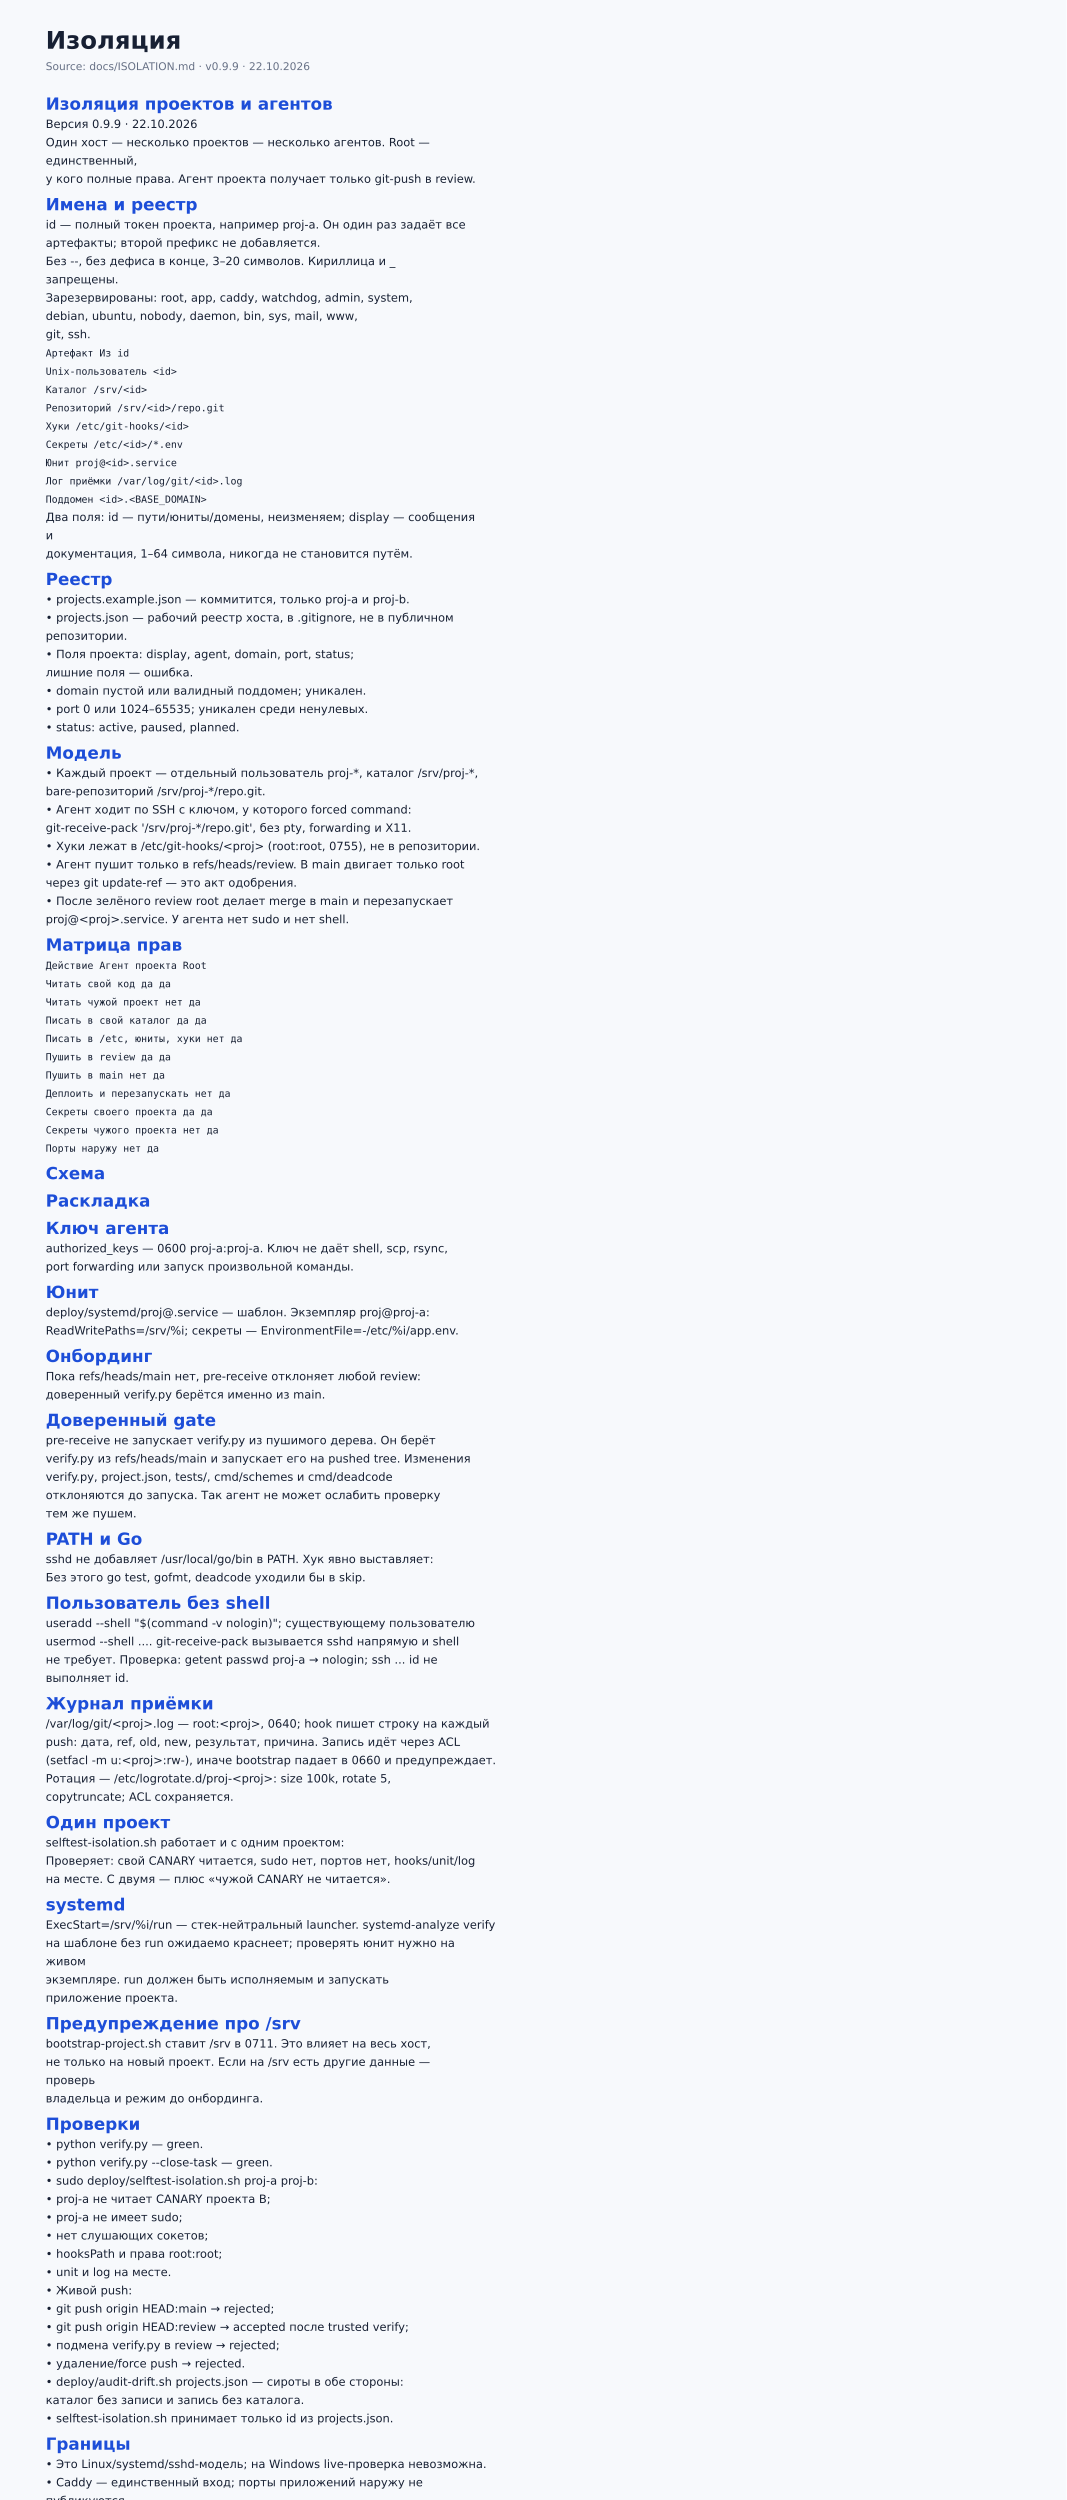
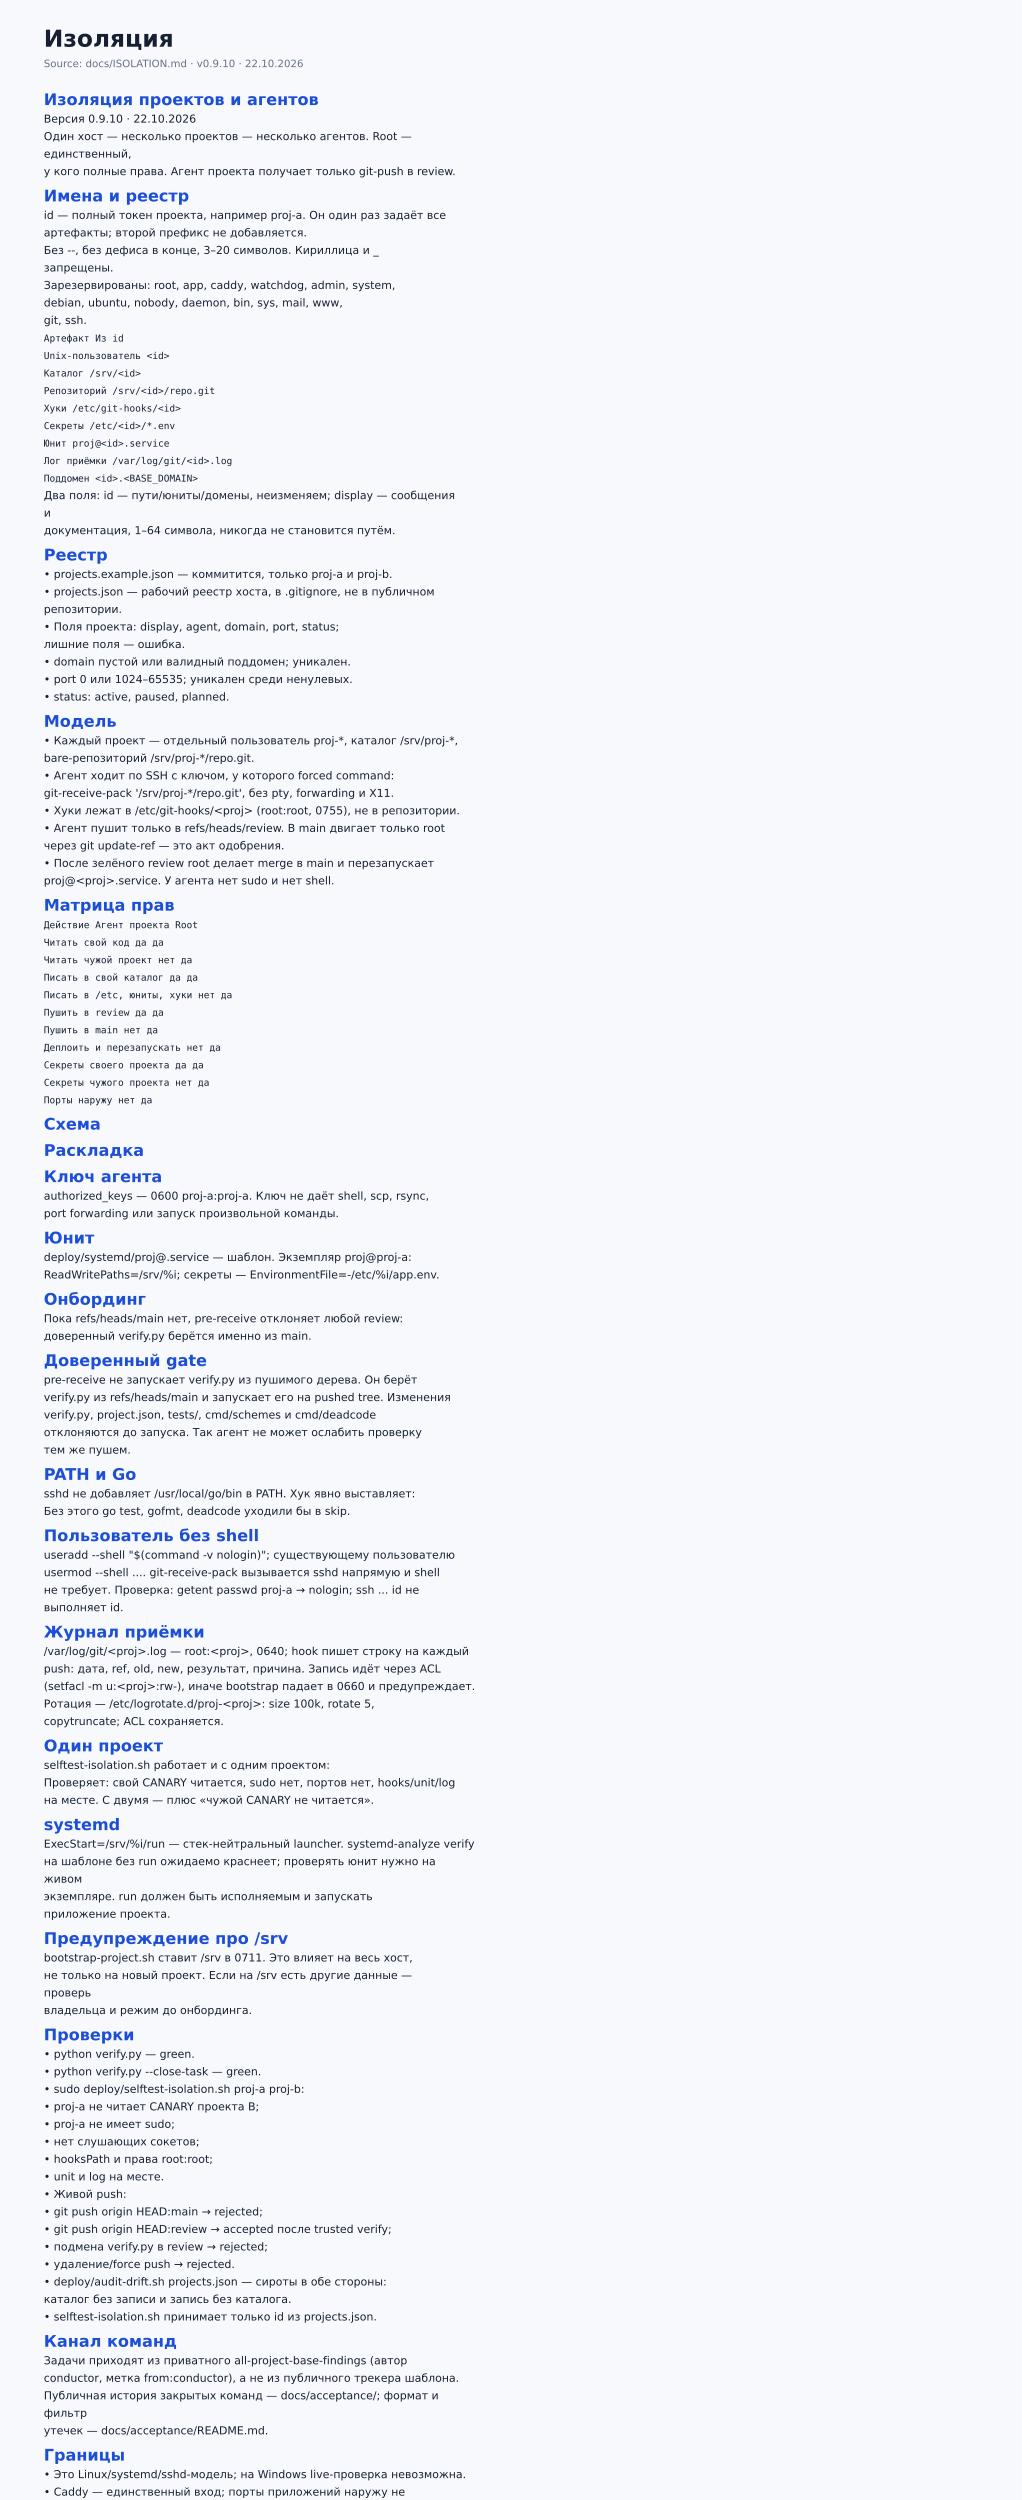
- <svg xmlns="http://www.w3.org/2000/svg" width="1400" height="3282" viewBox="0 0 1400 3282">
+ <svg xmlns="http://www.w3.org/2000/svg" width="1400" height="3426" viewBox="0 0 1400 3426">
  <rect width="1400" height="100%" fill="#f7f9fc" />
  <style>text{font-family:'DejaVu Sans',Arial,sans-serif;fill:#172033}.title{font-size:32px;font-weight:700}.sub{font-size:14px;fill:#667085}.h2{font-size:22px;font-weight:700;fill:#1d4ed8}.h3{font-size:18px;font-weight:700;fill:#172033}.p{font-size:15px}.bullet{font-size:15px}.table{font-family:'DejaVu Sans Mono',monospace;font-size:13px}</style>
  <text x="60" y="64" class="title">Изоляция</text>
-   <text x="60" y="92" class="sub">Source: docs/ISOLATION.md · v0.9.9 · 22.10.2026</text>
+   <text x="60" y="92" class="sub">Source: docs/ISOLATION.md · v0.9.10 · 22.10.2026</text>
  <text x="60" y="144" class="h2">Изоляция проектов и агентов</text>
-   <text x="60" y="168" class="p">Версия 0.9.9 · 22.10.2026</text>
+   <text x="60" y="168" class="p">Версия 0.9.10 · 22.10.2026</text>
  <text x="60" y="192" class="p">Один хост — несколько проектов — несколько агентов. Root —</text>
  <text x="60" y="216" class="p">единственный,</text>
  <text x="60" y="240" class="p">у кого полные права. Агент проекта получает только git-push в review.</text>
  <text x="60" y="276" class="h2">Имена и реестр</text>
  <text x="60" y="300" class="p">id — полный токен проекта, например proj-a. Он один раз задаёт все</text>
  <text x="60" y="324" class="p">артефакты; второй префикс не добавляется.</text>
  <text x="60" y="348" class="p">Без --, без дефиса в конце, 3–20 символов. Кириллица и _</text>
  <text x="60" y="372" class="p">запрещены.</text>
  <text x="60" y="396" class="p">Зарезервированы: root, app, caddy, watchdog, admin, system,</text>
  <text x="60" y="420" class="p">debian, ubuntu, nobody, daemon, bin, sys, mail, www,</text>
  <text x="60" y="444" class="p">git, ssh.</text>
  <text x="60" y="468" class="table">Артефакт Из id</text>
  <text x="60" y="492" class="table">Unix-пользователь &lt;id&gt;</text>
  <text x="60" y="516" class="table">Каталог /srv/&lt;id&gt;</text>
  <text x="60" y="540" class="table">Репозиторий /srv/&lt;id&gt;/repo.git</text>
  <text x="60" y="564" class="table">Хуки /etc/git-hooks/&lt;id&gt;</text>
  <text x="60" y="588" class="table">Секреты /etc/&lt;id&gt;/*.env</text>
  <text x="60" y="612" class="table">Юнит proj@&lt;id&gt;.service</text>
  <text x="60" y="636" class="table">Лог приёмки /var/log/git/&lt;id&gt;.log</text>
  <text x="60" y="660" class="table">Поддомен &lt;id&gt;.&lt;BASE_DOMAIN&gt;</text>
  <text x="60" y="684" class="p">Два поля: id — пути/юниты/домены, неизменяем; display — сообщения</text>
  <text x="60" y="708" class="p">и</text>
  <text x="60" y="732" class="p">документация, 1–64 символа, никогда не становится путём.</text>
  <text x="60" y="768" class="h2">Реестр</text>
  <text x="60" y="792" class="bullet">• projects.example.json — коммитится, только proj-a и proj-b.</text>
  <text x="60" y="816" class="bullet">• projects.json — рабочий реестр хоста, в .gitignore, не в публичном</text>
  <text x="60" y="840" class="p">репозитории.</text>
  <text x="60" y="864" class="bullet">• Поля проекта: display, agent, domain, port, status;</text>
  <text x="60" y="888" class="p">лишние поля — ошибка.</text>
  <text x="60" y="912" class="bullet">• domain пустой или валидный поддомен; уникален.</text>
  <text x="60" y="936" class="bullet">• port 0 или 1024–65535; уникален среди ненулевых.</text>
  <text x="60" y="960" class="bullet">• status: active, paused, planned.</text>
  <text x="60" y="996" class="h2">Модель</text>
  <text x="60" y="1020" class="bullet">• Каждый проект — отдельный пользователь proj-*, каталог /srv/proj-*,</text>
  <text x="60" y="1044" class="p">bare-репозиторий /srv/proj-*/repo.git.</text>
  <text x="60" y="1068" class="bullet">• Агент ходит по SSH с ключом, у которого forced command:</text>
  <text x="60" y="1092" class="p">git-receive-pack '/srv/proj-*/repo.git', без pty, forwarding и X11.</text>
  <text x="60" y="1116" class="bullet">• Хуки лежат в /etc/git-hooks/&lt;proj&gt; (root:root, 0755), не в репозитории.</text>
  <text x="60" y="1140" class="bullet">• Агент пушит только в refs/heads/review. В main двигает только root</text>
  <text x="60" y="1164" class="p">через git update-ref — это акт одобрения.</text>
  <text x="60" y="1188" class="bullet">• После зелёного review root делает merge в main и перезапускает</text>
  <text x="60" y="1212" class="p">proj@&lt;proj&gt;.service. У агента нет sudo и нет shell.</text>
  <text x="60" y="1248" class="h2">Матрица прав</text>
  <text x="60" y="1272" class="table">Действие Агент проекта Root</text>
  <text x="60" y="1296" class="table">Читать свой код да да</text>
  <text x="60" y="1320" class="table">Читать чужой проект нет да</text>
  <text x="60" y="1344" class="table">Писать в свой каталог да да</text>
  <text x="60" y="1368" class="table">Писать в /etc, юниты, хуки нет да</text>
  <text x="60" y="1392" class="table">Пушить в review да да</text>
  <text x="60" y="1416" class="table">Пушить в main нет да</text>
  <text x="60" y="1440" class="table">Деплоить и перезапускать нет да</text>
  <text x="60" y="1464" class="table">Секреты своего проекта да да</text>
  <text x="60" y="1488" class="table">Секреты чужого проекта нет да</text>
  <text x="60" y="1512" class="table">Порты наружу нет да</text>
  <text x="60" y="1548" class="h2">Схема</text>
  <text x="60" y="1584" class="h2">Раскладка</text>
  <text x="60" y="1620" class="h2">Ключ агента</text>
  <text x="60" y="1644" class="p">authorized_keys — 0600 proj-a:proj-a. Ключ не даёт shell, scp, rsync,</text>
  <text x="60" y="1668" class="p">port forwarding или запуск произвольной команды.</text>
  <text x="60" y="1704" class="h2">Юнит</text>
  <text x="60" y="1728" class="p">deploy/systemd/proj@.service — шаблон. Экземпляр proj@proj-a:</text>
  <text x="60" y="1752" class="p">ReadWritePaths=/srv/%i; секреты — EnvironmentFile=-/etc/%i/app.env.</text>
  <text x="60" y="1788" class="h2">Онбординг</text>
  <text x="60" y="1812" class="p">Пока refs/heads/main нет, pre-receive отклоняет любой review:</text>
  <text x="60" y="1836" class="p">доверенный verify.py берётся именно из main.</text>
  <text x="60" y="1872" class="h2">Доверенный gate</text>
  <text x="60" y="1896" class="p">pre-receive не запускает verify.py из пушимого дерева. Он берёт</text>
  <text x="60" y="1920" class="p">verify.py из refs/heads/main и запускает его на pushed tree. Изменения</text>
  <text x="60" y="1944" class="p">verify.py, project.json, tests/, cmd/schemes и cmd/deadcode</text>
  <text x="60" y="1968" class="p">отклоняются до запуска. Так агент не может ослабить проверку</text>
  <text x="60" y="1992" class="p">тем же пушем.</text>
  <text x="60" y="2028" class="h2">PATH и Go</text>
  <text x="60" y="2052" class="p">sshd не добавляет /usr/local/go/bin в PATH. Хук явно выставляет:</text>
  <text x="60" y="2076" class="p">Без этого go test, gofmt, deadcode уходили бы в skip.</text>
  <text x="60" y="2112" class="h2">Пользователь без shell</text>
  <text x="60" y="2136" class="p">useradd --shell "$(command -v nologin)"; существующему пользователю</text>
  <text x="60" y="2160" class="p">usermod --shell .... git-receive-pack вызывается sshd напрямую и shell</text>
  <text x="60" y="2184" class="p">не требует. Проверка: getent passwd proj-a → nologin; ssh ... id не</text>
  <text x="60" y="2208" class="p">выполняет id.</text>
  <text x="60" y="2244" class="h2">Журнал приёмки</text>
  <text x="60" y="2268" class="p">/var/log/git/&lt;proj&gt;.log — root:&lt;proj&gt;, 0640; hook пишет строку на каждый</text>
  <text x="60" y="2292" class="p">push: дата, ref, old, new, результат, причина. Запись идёт через ACL</text>
  <text x="60" y="2316" class="p">(setfacl -m u:&lt;proj&gt;:rw-), иначе bootstrap падает в 0660 и предупреждает.</text>
  <text x="60" y="2340" class="p">Ротация — /etc/logrotate.d/proj-&lt;proj&gt;: size 100k, rotate 5,</text>
  <text x="60" y="2364" class="p">copytruncate; ACL сохраняется.</text>
  <text x="60" y="2400" class="h2">Один проект</text>
  <text x="60" y="2424" class="p">selftest-isolation.sh работает и с одним проектом:</text>
  <text x="60" y="2448" class="p">Проверяет: свой CANARY читается, sudo нет, портов нет, hooks/unit/log</text>
  <text x="60" y="2472" class="p">на месте. С двумя — плюс «чужой CANARY не читается».</text>
  <text x="60" y="2508" class="h2">systemd</text>
  <text x="60" y="2532" class="p">ExecStart=/srv/%i/run — стек-нейтральный launcher. systemd-analyze verify</text>
  <text x="60" y="2556" class="p">на шаблоне без run ожидаемо краснеет; проверять юнит нужно на</text>
  <text x="60" y="2580" class="p">живом</text>
  <text x="60" y="2604" class="p">экземпляре. run должен быть исполняемым и запускать</text>
  <text x="60" y="2628" class="p">приложение проекта.</text>
  <text x="60" y="2664" class="h2">Предупреждение про /srv</text>
  <text x="60" y="2688" class="p">bootstrap-project.sh ставит /srv в 0711. Это влияет на весь хост,</text>
  <text x="60" y="2712" class="p">не только на новый проект. Если на /srv есть другие данные —</text>
  <text x="60" y="2736" class="p">проверь</text>
  <text x="60" y="2760" class="p">владельца и режим до онбординга.</text>
  <text x="60" y="2796" class="h2">Проверки</text>
  <text x="60" y="2820" class="bullet">• python verify.py — green.</text>
  <text x="60" y="2844" class="bullet">• python verify.py --close-task — green.</text>
  <text x="60" y="2868" class="bullet">• sudo deploy/selftest-isolation.sh proj-a proj-b:</text>
  <text x="60" y="2892" class="bullet">• proj-a не читает CANARY проекта B;</text>
  <text x="60" y="2916" class="bullet">• proj-a не имеет sudo;</text>
  <text x="60" y="2940" class="bullet">• нет слушающих сокетов;</text>
  <text x="60" y="2964" class="bullet">• hooksPath и права root:root;</text>
  <text x="60" y="2988" class="bullet">• unit и log на месте.</text>
  <text x="60" y="3012" class="bullet">• Живой push:</text>
  <text x="60" y="3036" class="bullet">• git push origin HEAD:main → rejected;</text>
  <text x="60" y="3060" class="bullet">• git push origin HEAD:review → accepted после trusted verify;</text>
  <text x="60" y="3084" class="bullet">• подмена verify.py в review → rejected;</text>
  <text x="60" y="3108" class="bullet">• удаление/force push → rejected.</text>
  <text x="60" y="3132" class="bullet">• deploy/audit-drift.sh projects.json — сироты в обе стороны:</text>
  <text x="60" y="3156" class="p">каталог без записи и запись без каталога.</text>
  <text x="60" y="3180" class="bullet">• selftest-isolation.sh принимает только id из projects.json.</text>
-   <text x="60" y="3216" class="h2">Границы</text>
-   <text x="60" y="3240" class="bullet">• Это Linux/systemd/sshd-модель; на Windows live-проверка невозможна.</text>
-   <text x="60" y="3264" class="bullet">• Caddy — единственный вход; порты приложений наружу не</text>
-   <text x="60" y="3288" class="p">публикуются.</text>
-   <text x="60" y="3312" class="bullet">• Секреты своего проекта доступны агенту только через</text>
-   <text x="60" y="3336" class="p">запущенный процесс</text>
-   <text x="60" y="3360" class="p">или явно выданный env; в репозитории секретов нет.</text>
-   <text x="60" y="3384" class="bullet">• Нового правила нет: политика живёт в PROJECT.md, этом файле и</text>
-   <text x="60" y="3408" class="p">PROCESS.md.</text>
+   <text x="60" y="3216" class="h2">Канал команд</text>
+   <text x="60" y="3240" class="p">Задачи приходят из приватного all-project-base-findings (автор</text>
+   <text x="60" y="3264" class="p">conductor, метка from:conductor), а не из публичного трекера шаблона.</text>
+   <text x="60" y="3288" class="p">Публичная история закрытых команд — docs/acceptance/; формат и</text>
+   <text x="60" y="3312" class="p">фильтр</text>
+   <text x="60" y="3336" class="p">утечек — docs/acceptance/README.md.</text>
+   <text x="60" y="3372" class="h2">Границы</text>
+   <text x="60" y="3396" class="bullet">• Это Linux/systemd/sshd-модель; на Windows live-проверка невозможна.</text>
+   <text x="60" y="3420" class="bullet">• Caddy — единственный вход; порты приложений наружу не</text>
+   <text x="60" y="3444" class="p">публикуются.</text>
+   <text x="60" y="3468" class="bullet">• Секреты своего проекта доступны агенту только через</text>
+   <text x="60" y="3492" class="p">запущенный процесс</text>
+   <text x="60" y="3516" class="p">или явно выданный env; в репозитории секретов нет.</text>
+   <text x="60" y="3540" class="bullet">• Нового правила нет: политика живёт в PROJECT.md, этом файле и</text>
+   <text x="60" y="3564" class="p">PROCESS.md.</text>
</svg>
